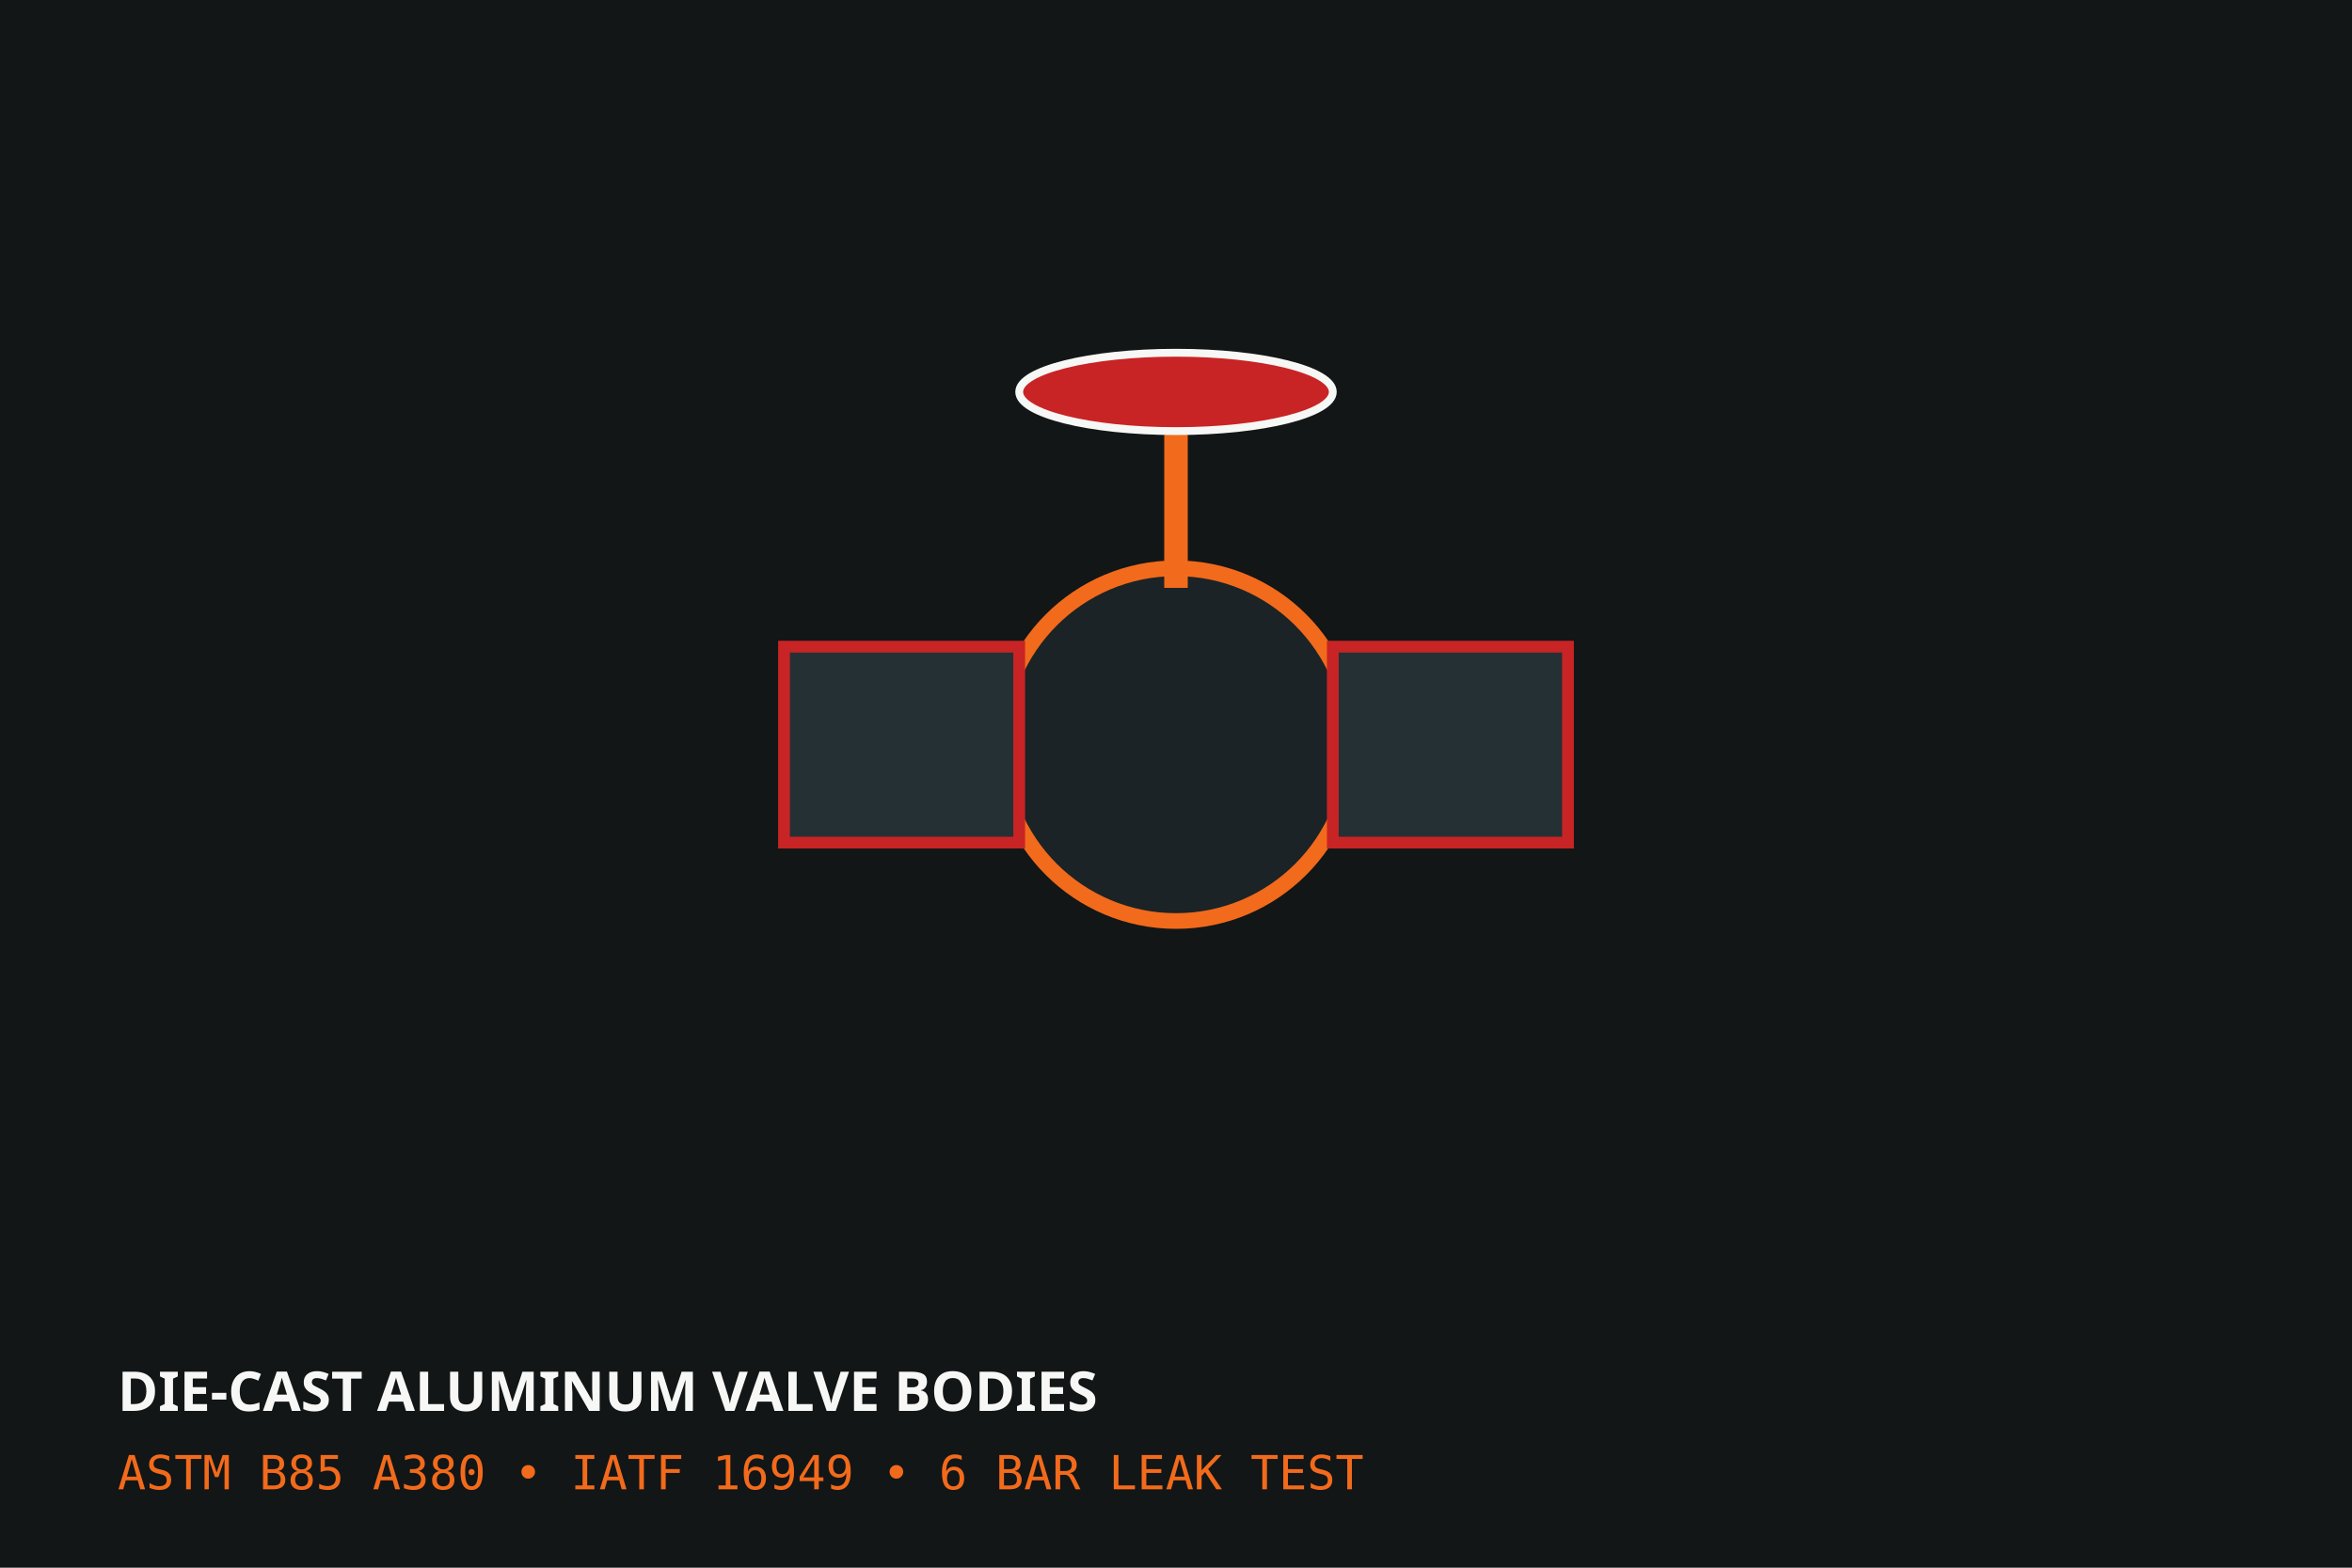
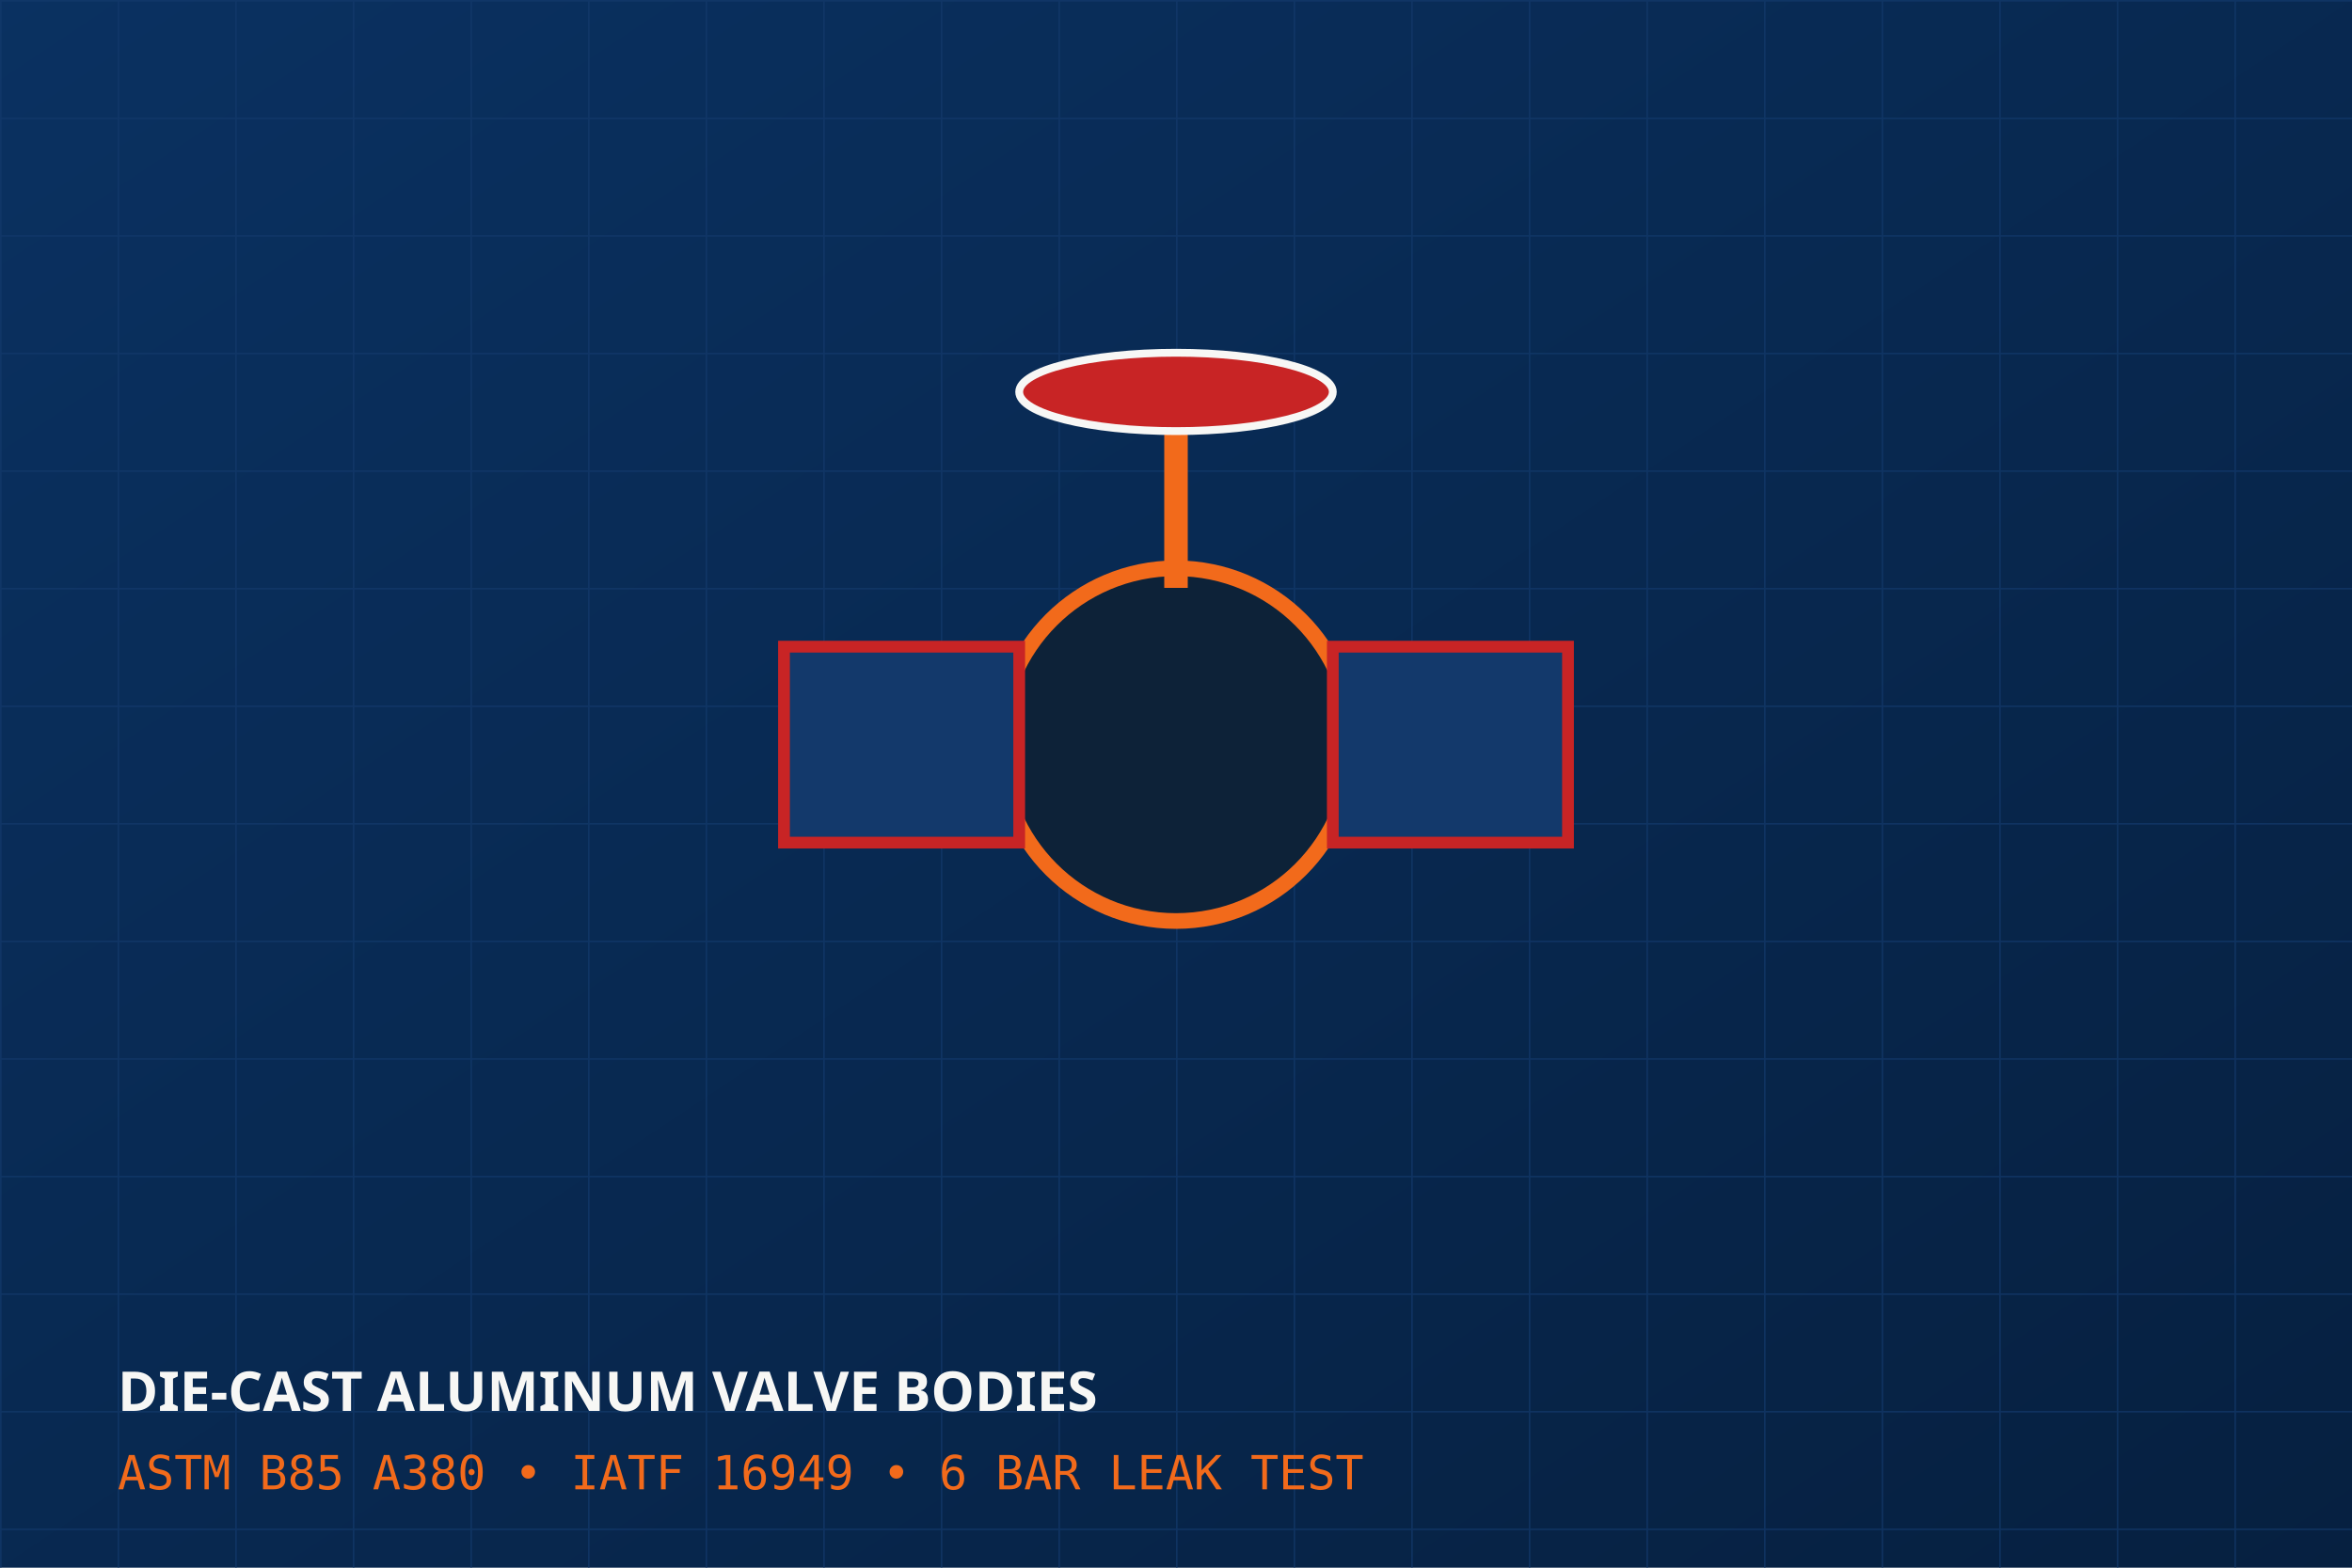
<svg xmlns="http://www.w3.org/2000/svg" viewBox="0 0 600 400" width="100%" height="100%">
-   <rect width="600" height="400" fill="#121617" />
+   <defs>
+     <linearGradient id="bgValve" x1="0%" y1="0%" x2="100%" y2="100%">
+       <stop offset="0%" stop-color="#0a3161" />
+       <stop offset="100%" stop-color="#062040" />
+     </linearGradient>
+     <pattern id="gridValve" width="30" height="30" patternUnits="userSpaceOnUse">
+       <path d="M 30 0 L 0 0 0 30" fill="none" stroke="#13396b" stroke-width="0.8" />
+     </pattern>
+   </defs>
+   <rect width="600" height="400" fill="url(#bgValve)" />
+   <rect width="600" height="400" fill="url(#gridValve)" opacity="0.7" />
  <g transform="translate(180, 80)" stroke="#f7f7f5" stroke-width="2" fill="none">
-     <circle cx="120" cy="110" r="45" stroke="#f26a1b" stroke-width="4" fill="#1b2326" />
-     <rect x="20" y="85" width="60" height="50" fill="#253035" stroke="#c82425" stroke-width="3" />
-     <rect x="160" y="85" width="60" height="50" fill="#253035" stroke="#c82425" stroke-width="3" />
+     <circle cx="120" cy="110" r="45" stroke="#f26a1b" stroke-width="4" fill="#0d2238" />
+     <rect x="20" y="85" width="60" height="50" fill="#13396b" stroke="#c82425" stroke-width="3" />
+     <rect x="160" y="85" width="60" height="50" fill="#13396b" stroke="#c82425" stroke-width="3" />
    <line x1="120" y1="20" x2="120" y2="70" stroke="#f26a1b" stroke-width="6" />
    <ellipse cx="120" cy="20" rx="40" ry="10" fill="#c82425" />
  </g>
  <text x="30" y="360" fill="#f7f7f5" font-family="sans-serif" font-size="14" font-weight="700">DIE-CAST ALUMINUM VALVE BODIES</text>
  <text x="30" y="380" fill="#f26a1b" font-family="monospace" font-size="12">ASTM B85 A380 • IATF 16949 • 6 BAR LEAK TEST</text>
</svg>
